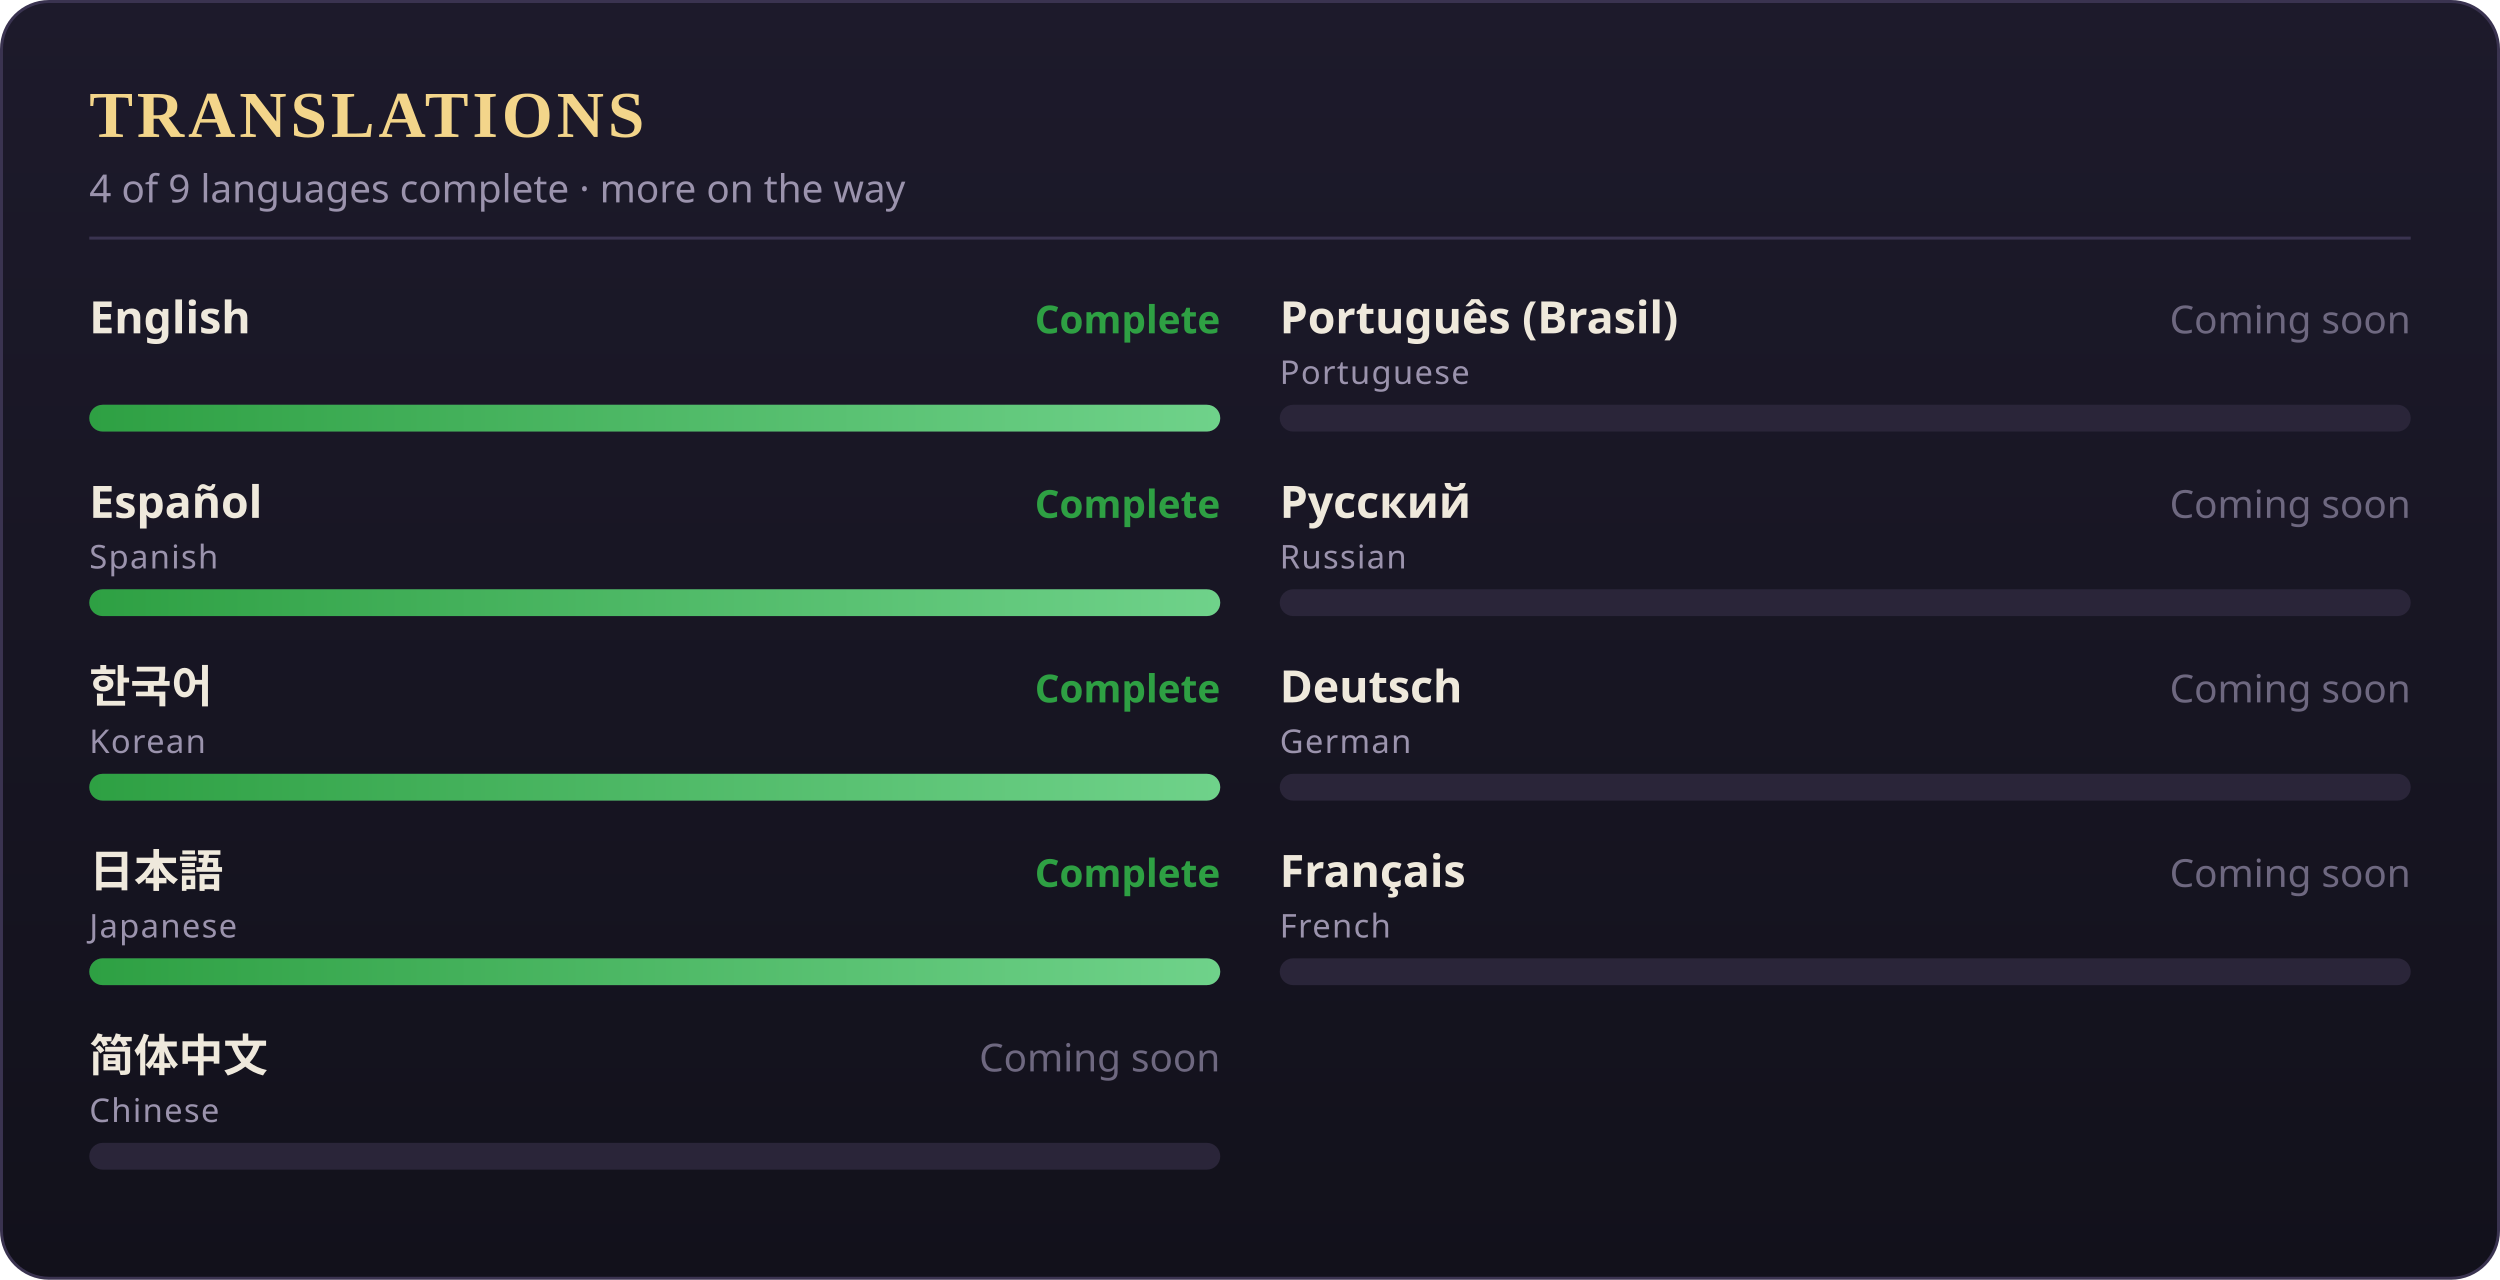
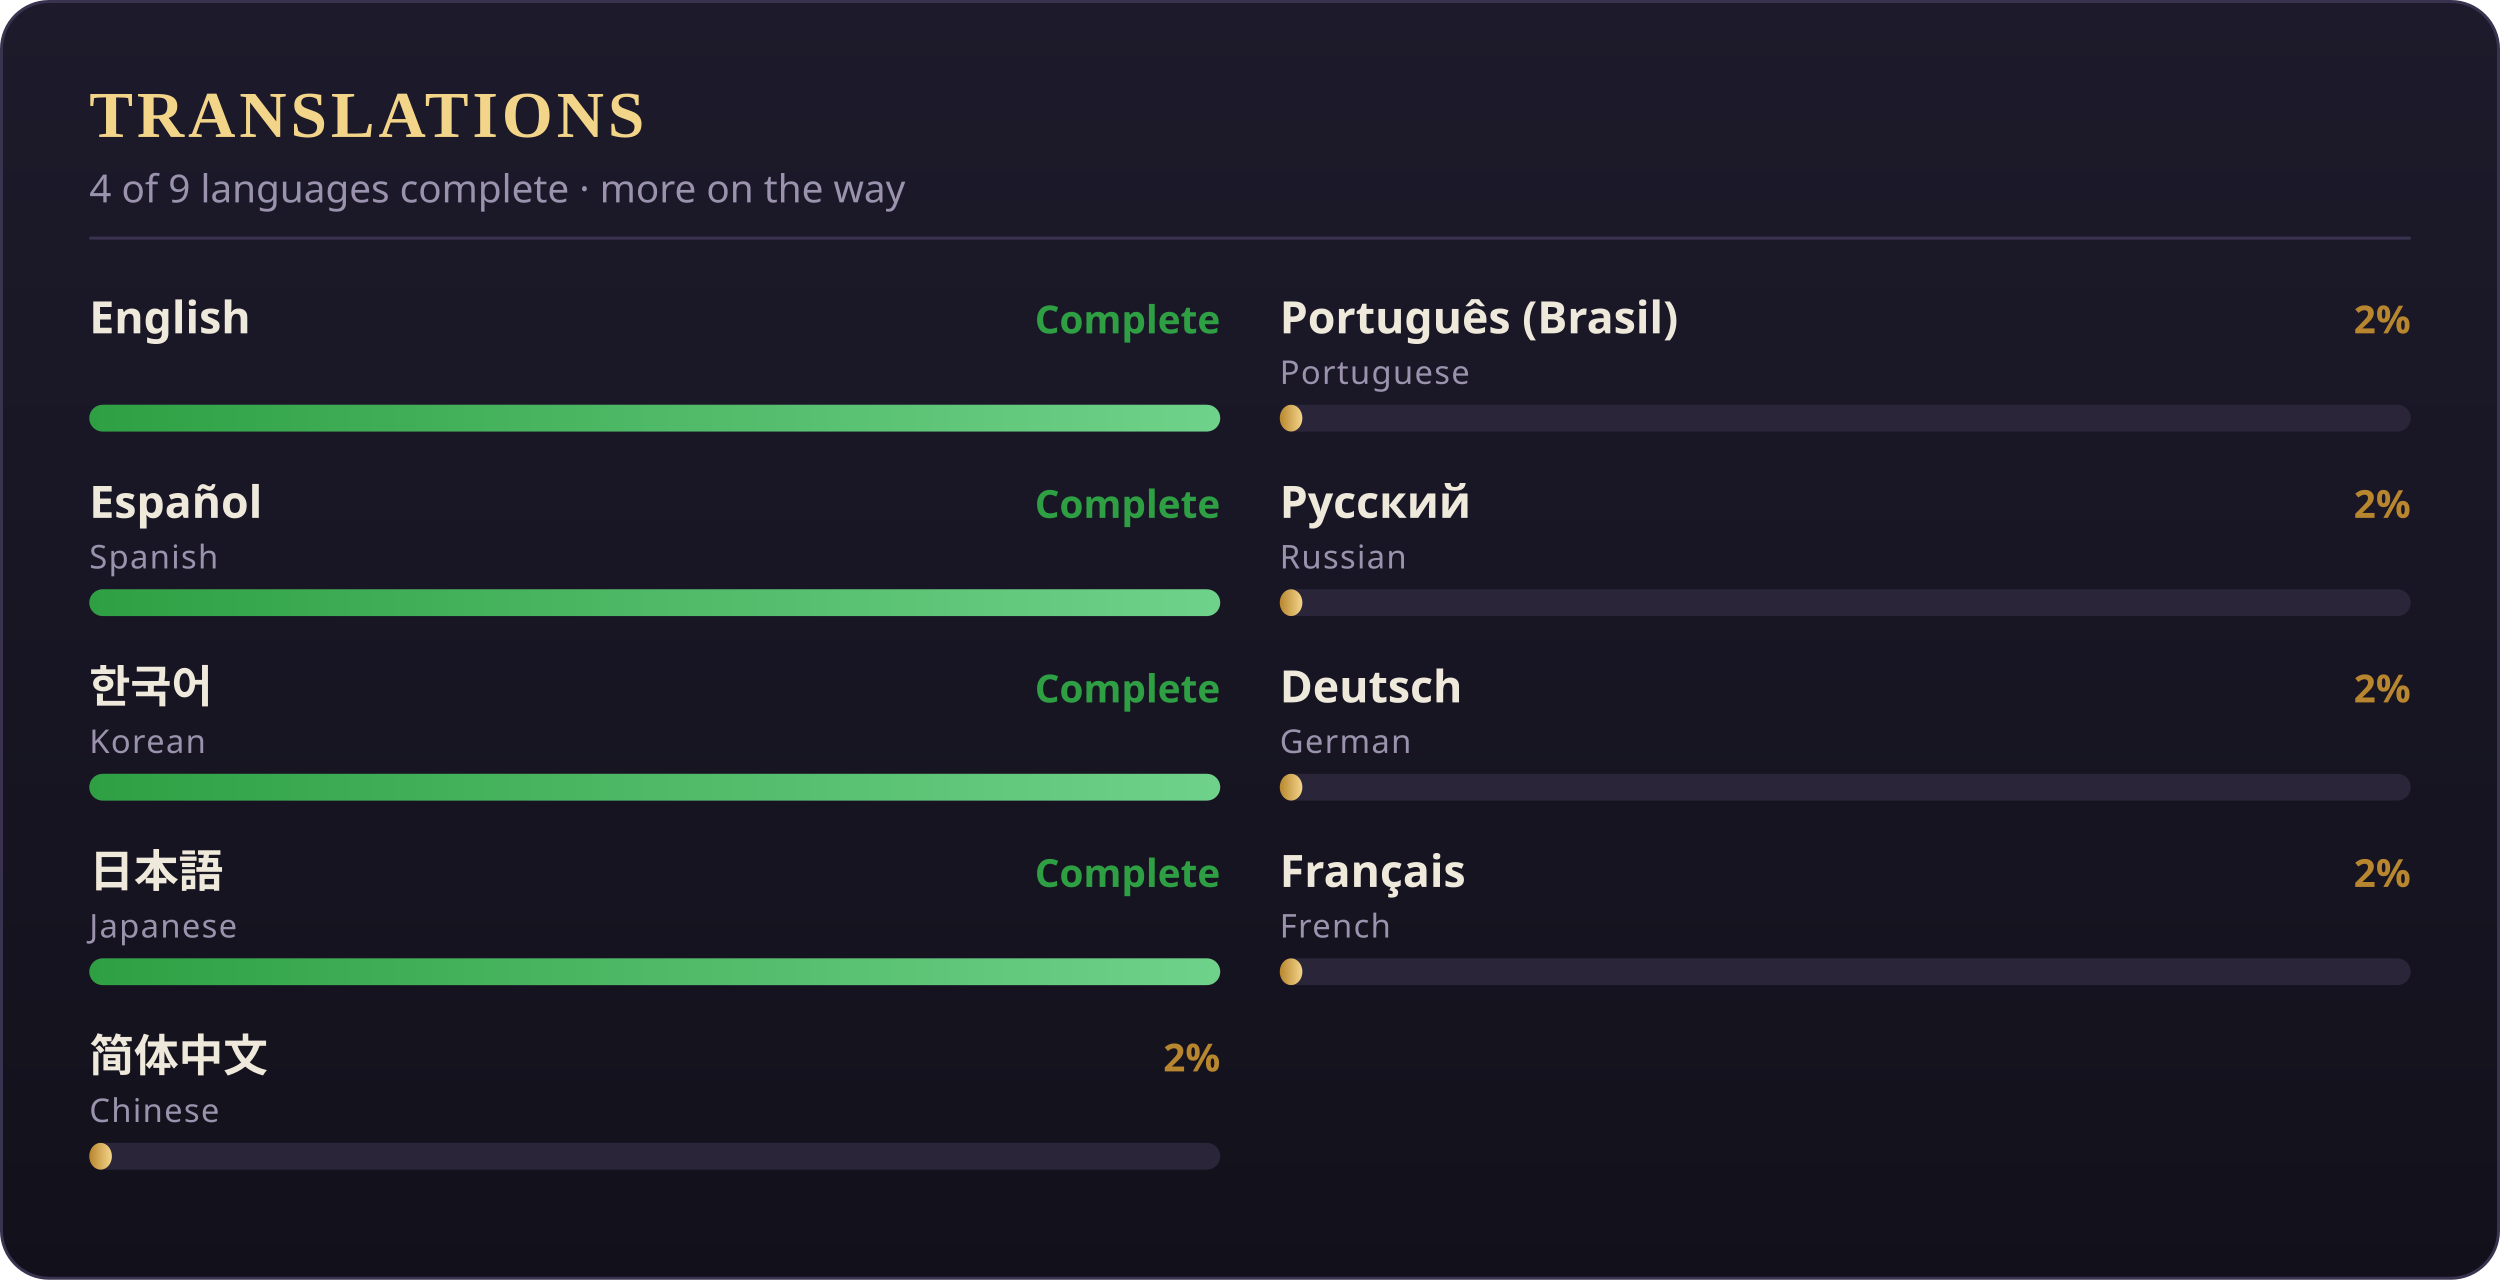
<svg xmlns="http://www.w3.org/2000/svg" width="840" height="430" viewBox="0 0 840 430" role="img" aria-label="Translation progress: 4 of 9 languages complete">
  <defs>
    <linearGradient id="bg" x1="0" y1="0" x2="0" y2="1">
      <stop offset="0" stop-color="#1d1a2b" />
      <stop offset="1" stop-color="#12111b" />
    </linearGradient>
    <linearGradient id="gDone" x1="0" x2="1">
      <stop offset="0" stop-color="#2ea043" />
      <stop offset="1" stop-color="#6fd28a" />
    </linearGradient>
    <linearGradient id="gPart" x1="0" x2="1">
      <stop offset="0" stop-color="#b8862e" />
      <stop offset="1" stop-color="#f3d58a" />
    </linearGradient>
  </defs>
  <style>
    text { font-family: -apple-system, 'Segoe UI', 'Noto Sans', 'Noto Sans CJK JP', 'Noto Sans KR', 'Hiragino Sans', 'Malgun Gothic', 'Microsoft YaHei', sans-serif; }
    .title { font: 600 22px Georgia, 'Times New Roman', serif; fill: #f3d58a; letter-spacing: 0.06em; }
    .lead { font-size: 13px; fill: #9b93ad; }
    .name { font-size: 15px; font-weight: 600; fill: #efe9dc; }
    .sub { font-size: 11px; fill: #9b93ad; letter-spacing: 0.04em; text-transform: uppercase; }
    .pct { font-size: 13px; font-weight: 700; }
    .done { fill: #2ea043; } .part { fill: #b8862e; } .soon { fill: #6e6880; font-weight: 500; }
  </style>
  <rect x="0.5" y="0.5" width="839" height="429" rx="16" fill="url(#bg)" stroke="#3a3350" />
  <text x="30" y="46" class="title">TRANSLATIONS</text>
  <text x="30" y="68" class="lead">4 of 9 languages complete · more on the way</text>
  <line x1="30" y1="80" x2="810" y2="80" stroke="#3a3350" />
  <g transform="translate(30,96)">
    <text x="0" y="16" class="name">English</text>
    <text x="380" y="16" class="pct done" text-anchor="end">Complete</text>
    <rect x="0" y="40" width="380" height="9" rx="4.5" fill="#2a2539" />
    <rect x="0" y="40" width="380.0" height="9" rx="4.5" fill="url(#gDone)">
      <animate attributeName="width" from="0" to="380.0" dur="1.2s" begin="0.10s" fill="freeze" calcMode="spline" keySplines="0.2 0.8 0.2 1" keyTimes="0;1" />
    </rect>
  </g>
  <g transform="translate(30,158)">
    <text x="0" y="16" class="name">Español</text>
    <text x="380" y="16" class="pct done" text-anchor="end">Complete</text>
    <text x="0" y="33" class="sub">Spanish</text>
    <rect x="0" y="40" width="380" height="9" rx="4.5" fill="#2a2539" />
    <rect x="0" y="40" width="380.0" height="9" rx="4.5" fill="url(#gDone)">
      <animate attributeName="width" from="0" to="380.0" dur="1.2s" begin="0.18s" fill="freeze" calcMode="spline" keySplines="0.2 0.8 0.2 1" keyTimes="0;1" />
    </rect>
  </g>
  <g transform="translate(30,220)">
    <text x="0" y="16" class="name">한국어</text>
    <text x="380" y="16" class="pct done" text-anchor="end">Complete</text>
    <text x="0" y="33" class="sub">Korean</text>
    <rect x="0" y="40" width="380" height="9" rx="4.5" fill="#2a2539" />
    <rect x="0" y="40" width="380.0" height="9" rx="4.5" fill="url(#gDone)">
      <animate attributeName="width" from="0" to="380.0" dur="1.2s" begin="0.26s" fill="freeze" calcMode="spline" keySplines="0.2 0.8 0.2 1" keyTimes="0;1" />
    </rect>
  </g>
  <g transform="translate(30,282)">
    <text x="0" y="16" class="name">日本語</text>
    <text x="380" y="16" class="pct done" text-anchor="end">Complete</text>
    <text x="0" y="33" class="sub">Japanese</text>
    <rect x="0" y="40" width="380" height="9" rx="4.5" fill="#2a2539" />
    <rect x="0" y="40" width="380.0" height="9" rx="4.5" fill="url(#gDone)">
      <animate attributeName="width" from="0" to="380.0" dur="1.2s" begin="0.34s" fill="freeze" calcMode="spline" keySplines="0.2 0.8 0.2 1" keyTimes="0;1" />
    </rect>
  </g>
  <g transform="translate(30,344)">
    <text x="0" y="16" class="name">简体中文</text>
-     <text x="380" y="16" class="pct soon" text-anchor="end">Coming soon</text>
+     <text x="380" y="16" class="pct part" text-anchor="end">2%</text>
    <text x="0" y="33" class="sub">Chinese</text>
    <rect x="0" y="40" width="380" height="9" rx="4.5" fill="#2a2539" />
+     <rect x="0" y="40" width="7.6" height="9" rx="4.5" fill="url(#gPart)">
+       <animate attributeName="width" from="0" to="7.6" dur="1.2s" begin="0.42s" fill="freeze" calcMode="spline" keySplines="0.2 0.8 0.2 1" keyTimes="0;1" />
+     </rect>
  </g>
  <g transform="translate(430,96)">
    <text x="0" y="16" class="name">Português (Brasil)</text>
-     <text x="380" y="16" class="pct soon" text-anchor="end">Coming soon</text>
+     <text x="380" y="16" class="pct part" text-anchor="end">2%</text>
    <text x="0" y="33" class="sub">Portuguese</text>
    <rect x="0" y="40" width="380" height="9" rx="4.5" fill="#2a2539" />
+     <rect x="0" y="40" width="7.6" height="9" rx="4.5" fill="url(#gPart)">
+       <animate attributeName="width" from="0" to="7.6" dur="1.2s" begin="0.50s" fill="freeze" calcMode="spline" keySplines="0.2 0.8 0.2 1" keyTimes="0;1" />
+     </rect>
  </g>
  <g transform="translate(430,158)">
    <text x="0" y="16" class="name">Русский</text>
-     <text x="380" y="16" class="pct soon" text-anchor="end">Coming soon</text>
+     <text x="380" y="16" class="pct part" text-anchor="end">2%</text>
    <text x="0" y="33" class="sub">Russian</text>
    <rect x="0" y="40" width="380" height="9" rx="4.5" fill="#2a2539" />
+     <rect x="0" y="40" width="7.6" height="9" rx="4.5" fill="url(#gPart)">
+       <animate attributeName="width" from="0" to="7.6" dur="1.2s" begin="0.58s" fill="freeze" calcMode="spline" keySplines="0.2 0.8 0.2 1" keyTimes="0;1" />
+     </rect>
  </g>
  <g transform="translate(430,220)">
    <text x="0" y="16" class="name">Deutsch</text>
-     <text x="380" y="16" class="pct soon" text-anchor="end">Coming soon</text>
+     <text x="380" y="16" class="pct part" text-anchor="end">2%</text>
    <text x="0" y="33" class="sub">German</text>
    <rect x="0" y="40" width="380" height="9" rx="4.5" fill="#2a2539" />
+     <rect x="0" y="40" width="7.6" height="9" rx="4.5" fill="url(#gPart)">
+       <animate attributeName="width" from="0" to="7.6" dur="1.2s" begin="0.66s" fill="freeze" calcMode="spline" keySplines="0.2 0.8 0.2 1" keyTimes="0;1" />
+     </rect>
  </g>
  <g transform="translate(430,282)">
    <text x="0" y="16" class="name">Français</text>
-     <text x="380" y="16" class="pct soon" text-anchor="end">Coming soon</text>
+     <text x="380" y="16" class="pct part" text-anchor="end">2%</text>
    <text x="0" y="33" class="sub">French</text>
    <rect x="0" y="40" width="380" height="9" rx="4.5" fill="#2a2539" />
+     <rect x="0" y="40" width="7.6" height="9" rx="4.5" fill="url(#gPart)">
+       <animate attributeName="width" from="0" to="7.6" dur="1.2s" begin="0.74s" fill="freeze" calcMode="spline" keySplines="0.2 0.8 0.2 1" keyTimes="0;1" />
+     </rect>
  </g>
</svg>
